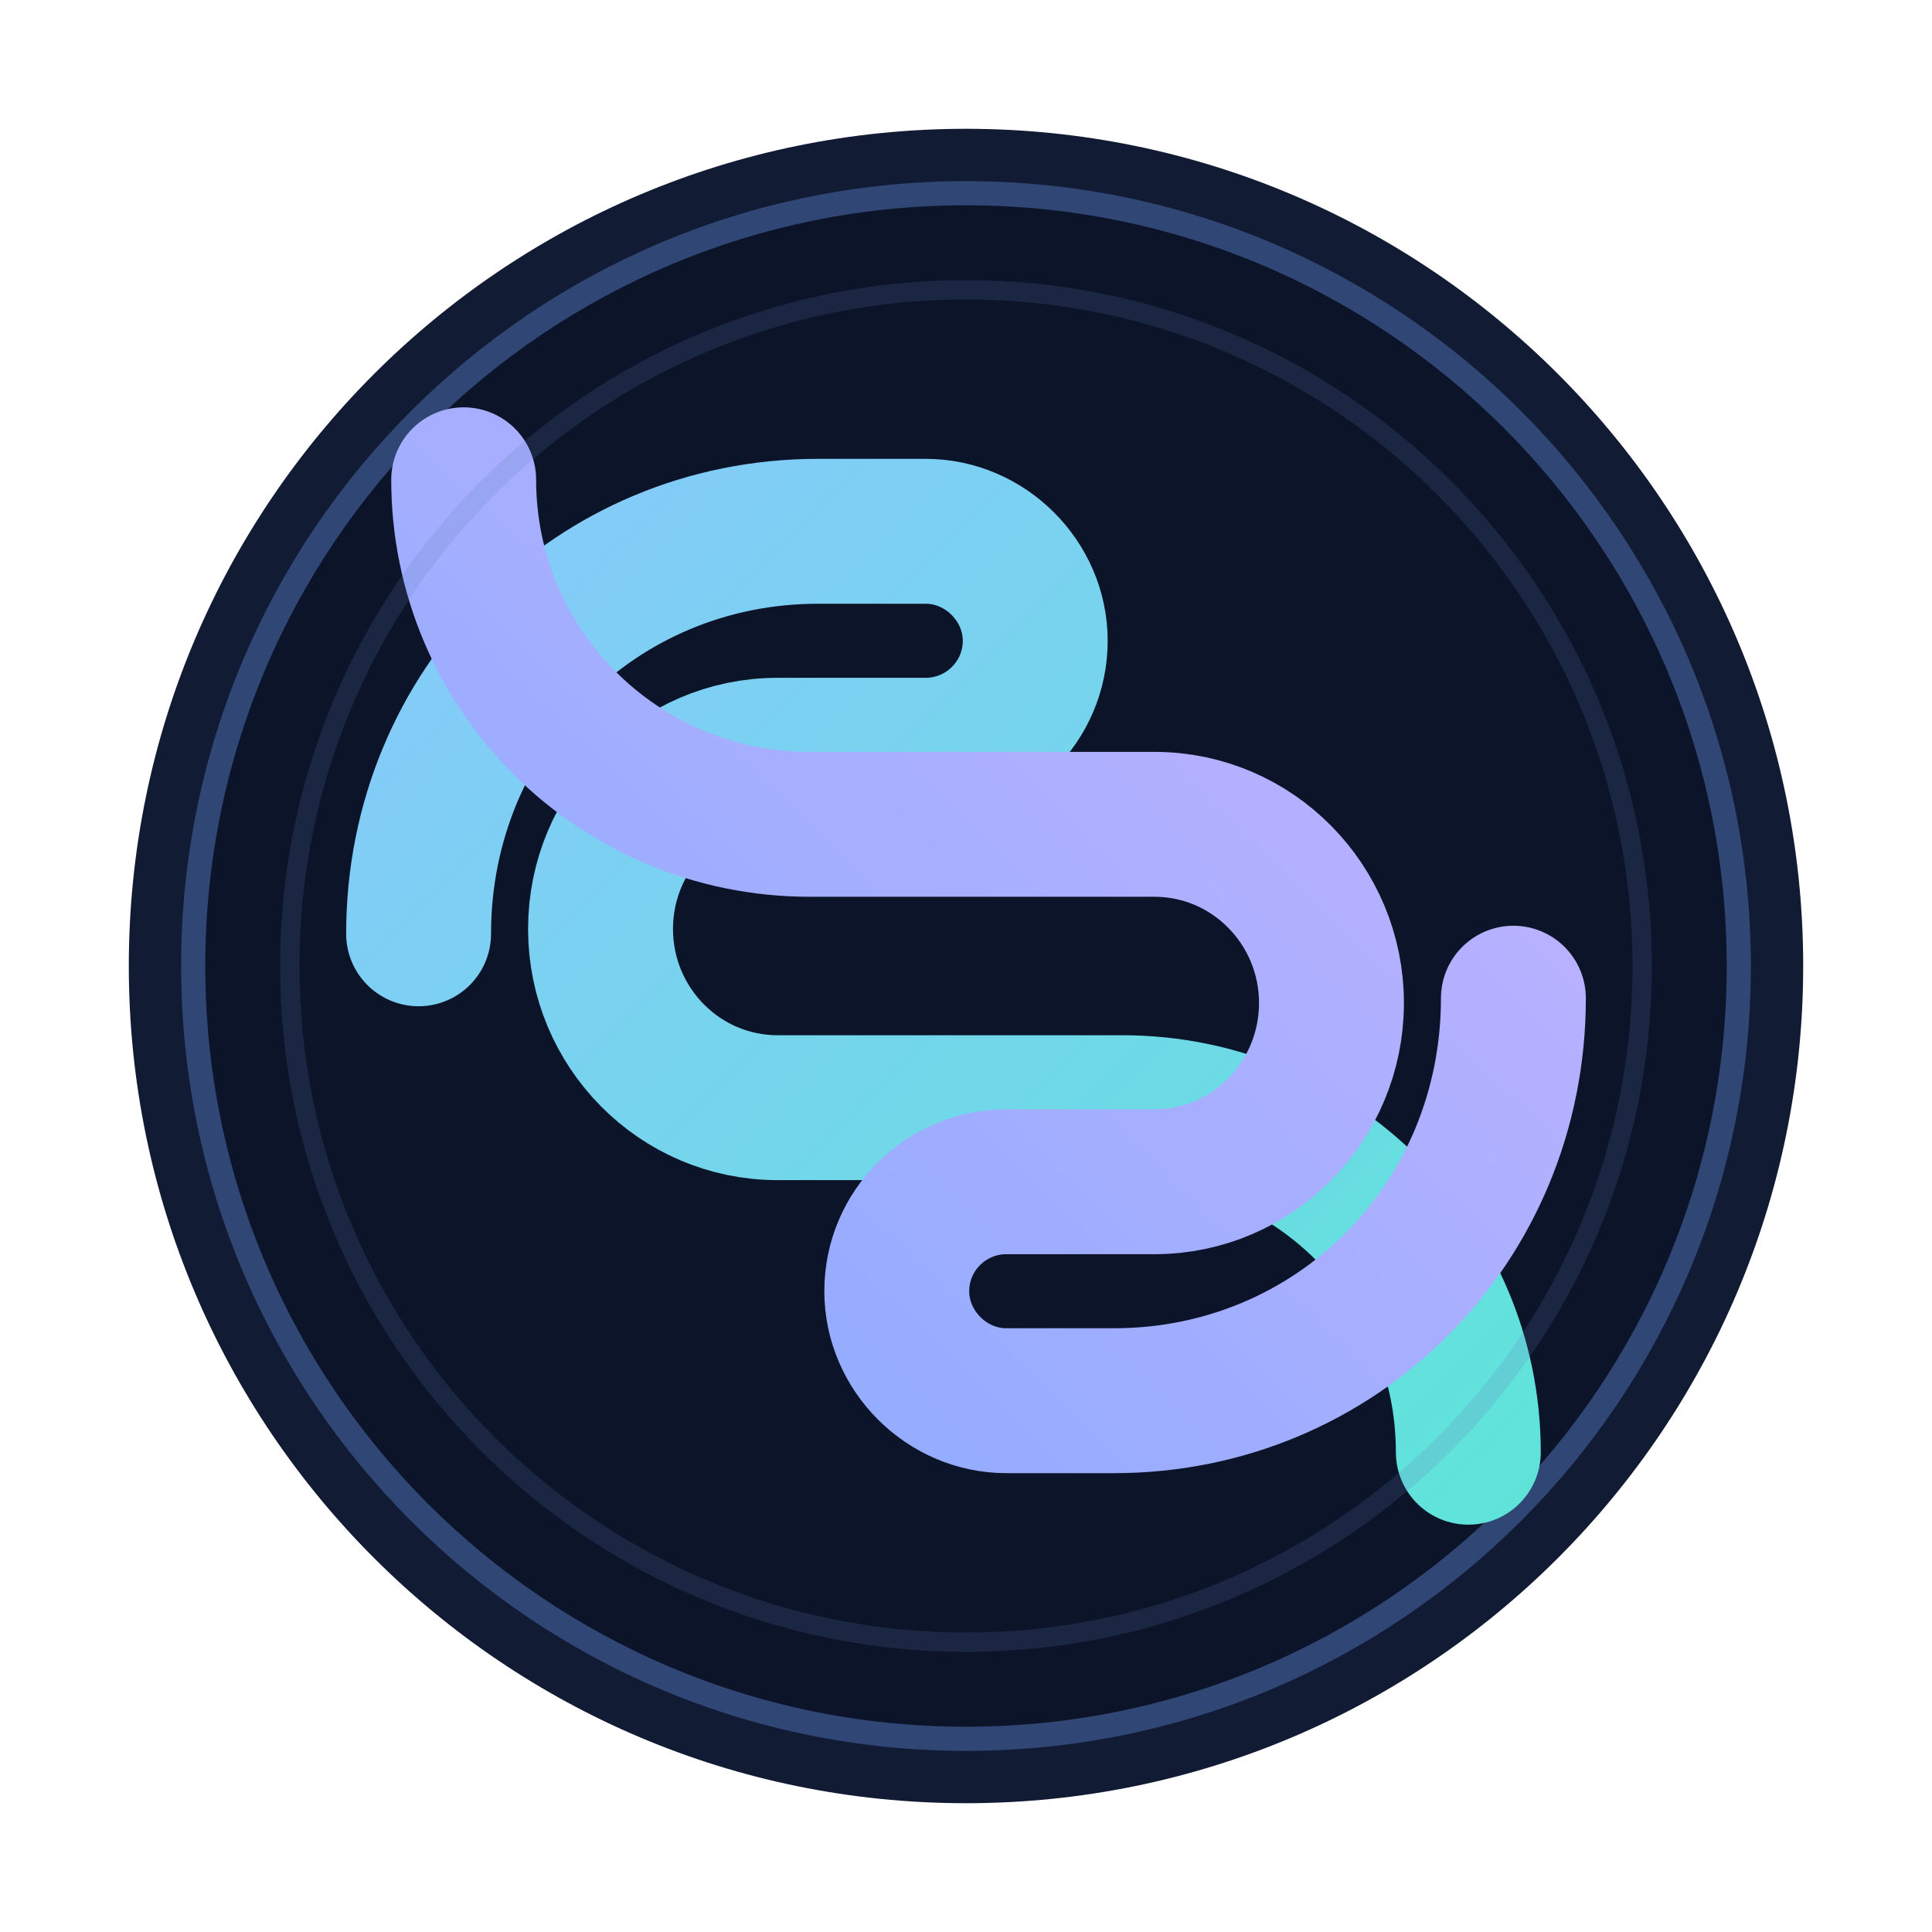
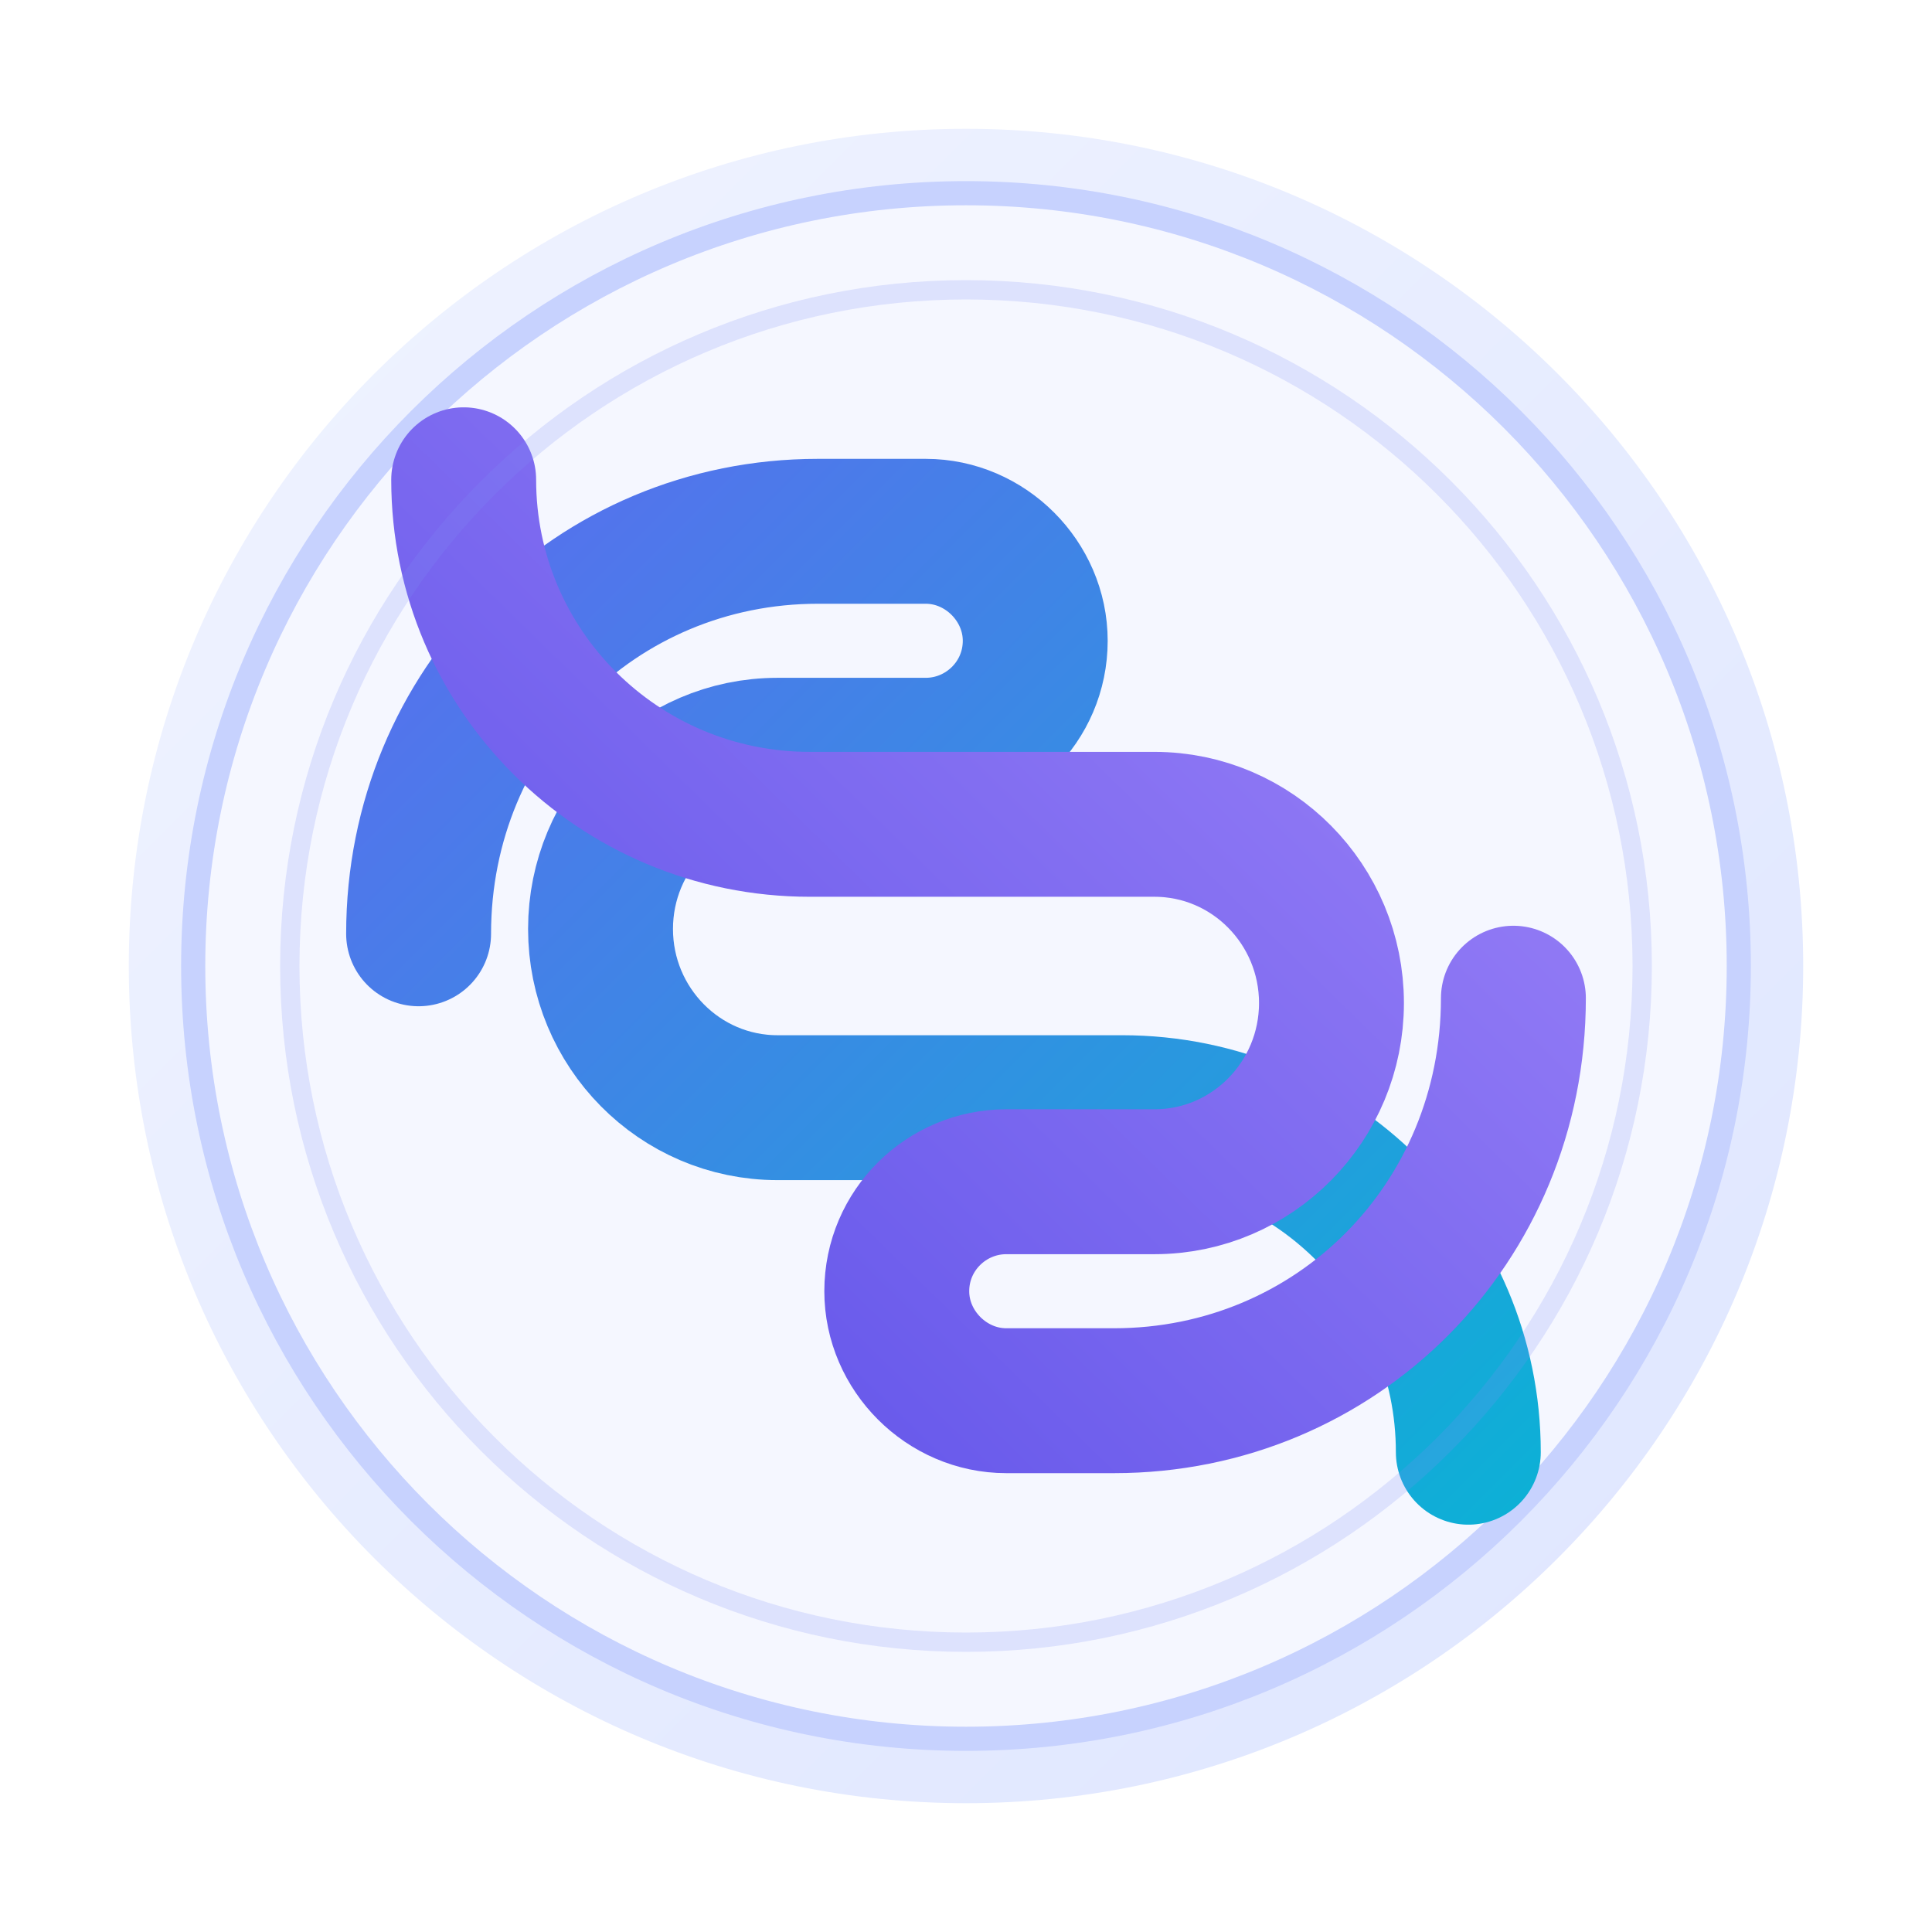
<svg xmlns="http://www.w3.org/2000/svg" width="120" height="120" viewBox="0 0 120 120" fill="none">
  <defs>
    <linearGradient id="g1" x1="20" y1="20" x2="100" y2="100" gradientUnits="userSpaceOnUse">
-       <stop stop-color="#8BC6FF" />
-       <stop offset="1" stop-color="#5BE6D6" />
+       <stop stop-color="#6366f1" />
+       <stop offset="1" stop-color="#06b6d4" />
    </linearGradient>
    <linearGradient id="g2" x1="100" y1="18" x2="18" y2="102" gradientUnits="userSpaceOnUse">
-       <stop stop-color="#CDB4FF" />
-       <stop offset="1" stop-color="#7CA8FF" />
+       <stop stop-color="#a78bfa" />
+       <stop offset="1" stop-color="#4f46e5" />
    </linearGradient>
-     <filter id="f" x="0" y="0" width="120" height="120" filterUnits="userSpaceOnUse" color-interpolation-filters="sRGB">
-       <feGaussianBlur stdDeviation="3" />
-     </filter>
+     <linearGradient id="bg-grad" x1="20" y1="20" x2="100" y2="100" gradientUnits="userSpaceOnUse">
+       <stop stop-color="#eef2ff" />
+       <stop offset="1" stop-color="#e0e7ff" />
+     </linearGradient>
  </defs>
-   <circle cx="60" cy="60" r="52" fill="#111B33" />
-   <circle cx="60" cy="60" r="48" fill="#0C1429" stroke="#304675" stroke-width="1.5" />
+   <circle cx="60" cy="60" r="52" fill="url(#bg-grad)" />
+   <circle cx="60" cy="60" r="48" fill="#f5f7ff" stroke="#c7d2fe" stroke-width="1.5" />
  <path d="M26 58C26 44 37 33 50.8 33H57.5C61.2 33 64.3 36.1 64.3 39.8C64.3 43.6 61.2 46.6 57.5 46.6H48.3C42.2 46.6 37.3 51.6 37.3 57.7C37.3 63.8 42.2 68.8 48.3 68.8H69.7C81.6 68.8 91.2 78.4 91.2 90.2" stroke="url(#g1)" stroke-width="9" stroke-linecap="round" />
  <path d="M94 62C94 76 83 87 69.2 87H62.5C58.8 87 55.7 83.9 55.7 80.2C55.7 76.4 58.8 73.4 62.5 73.4H71.7C77.8 73.4 82.7 68.4 82.7 62.3C82.7 56.2 77.8 51.2 71.7 51.2H50.3C38.4 51.2 28.8 41.6 28.8 29.8" stroke="url(#g2)" stroke-width="9" stroke-linecap="round" />
-   <circle cx="60" cy="60" r="42" stroke="#5F7DB9" stroke-opacity="0.18" stroke-width="1.2" />
+   <circle cx="60" cy="60" r="42" stroke="#818cf8" stroke-opacity="0.2" stroke-width="1.2" />
</svg>
